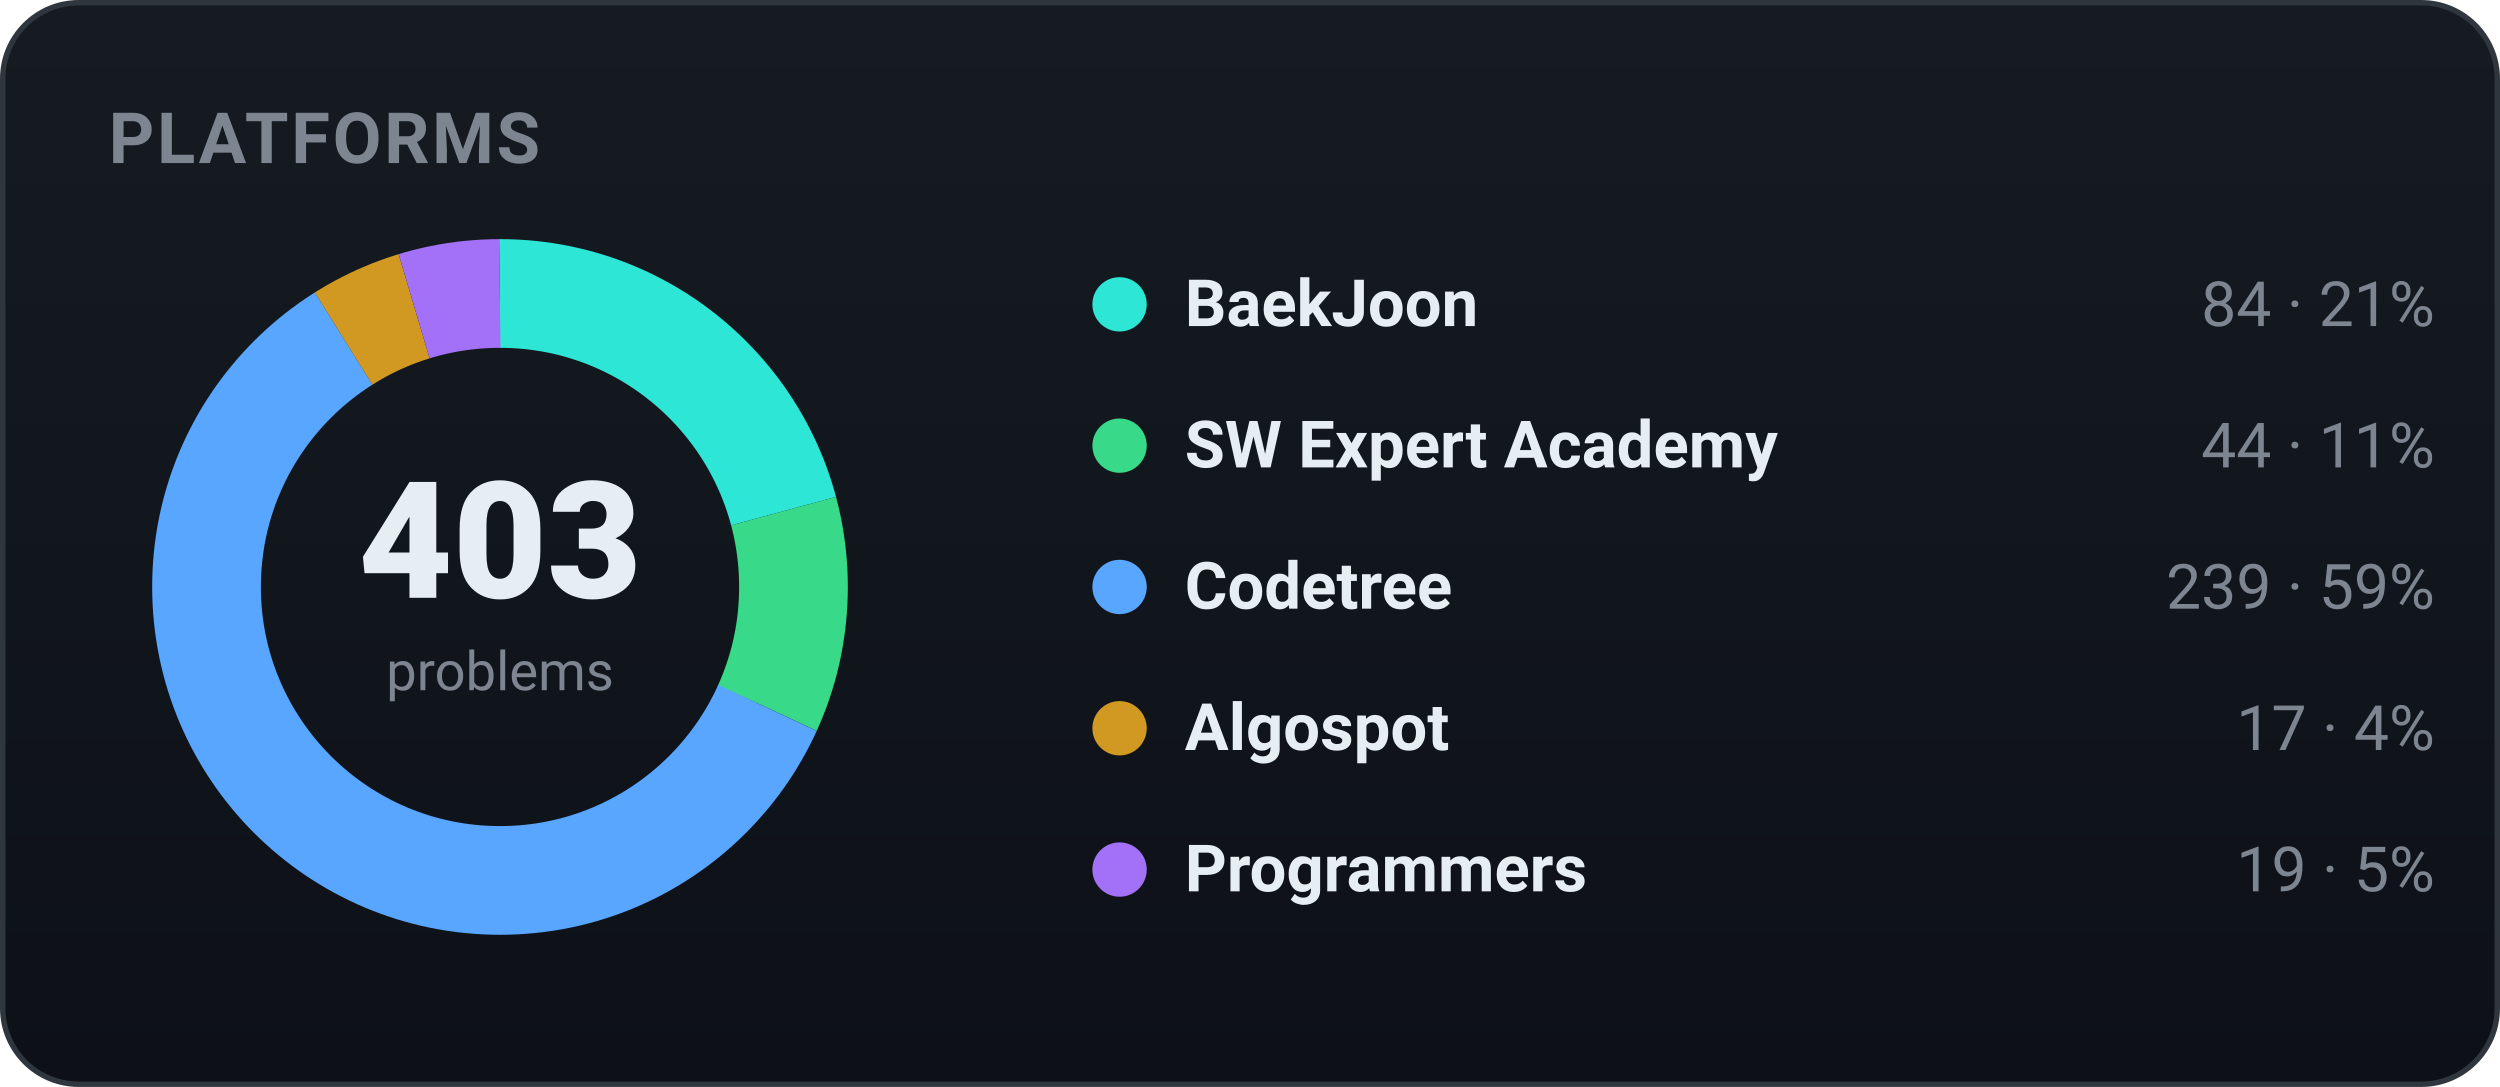
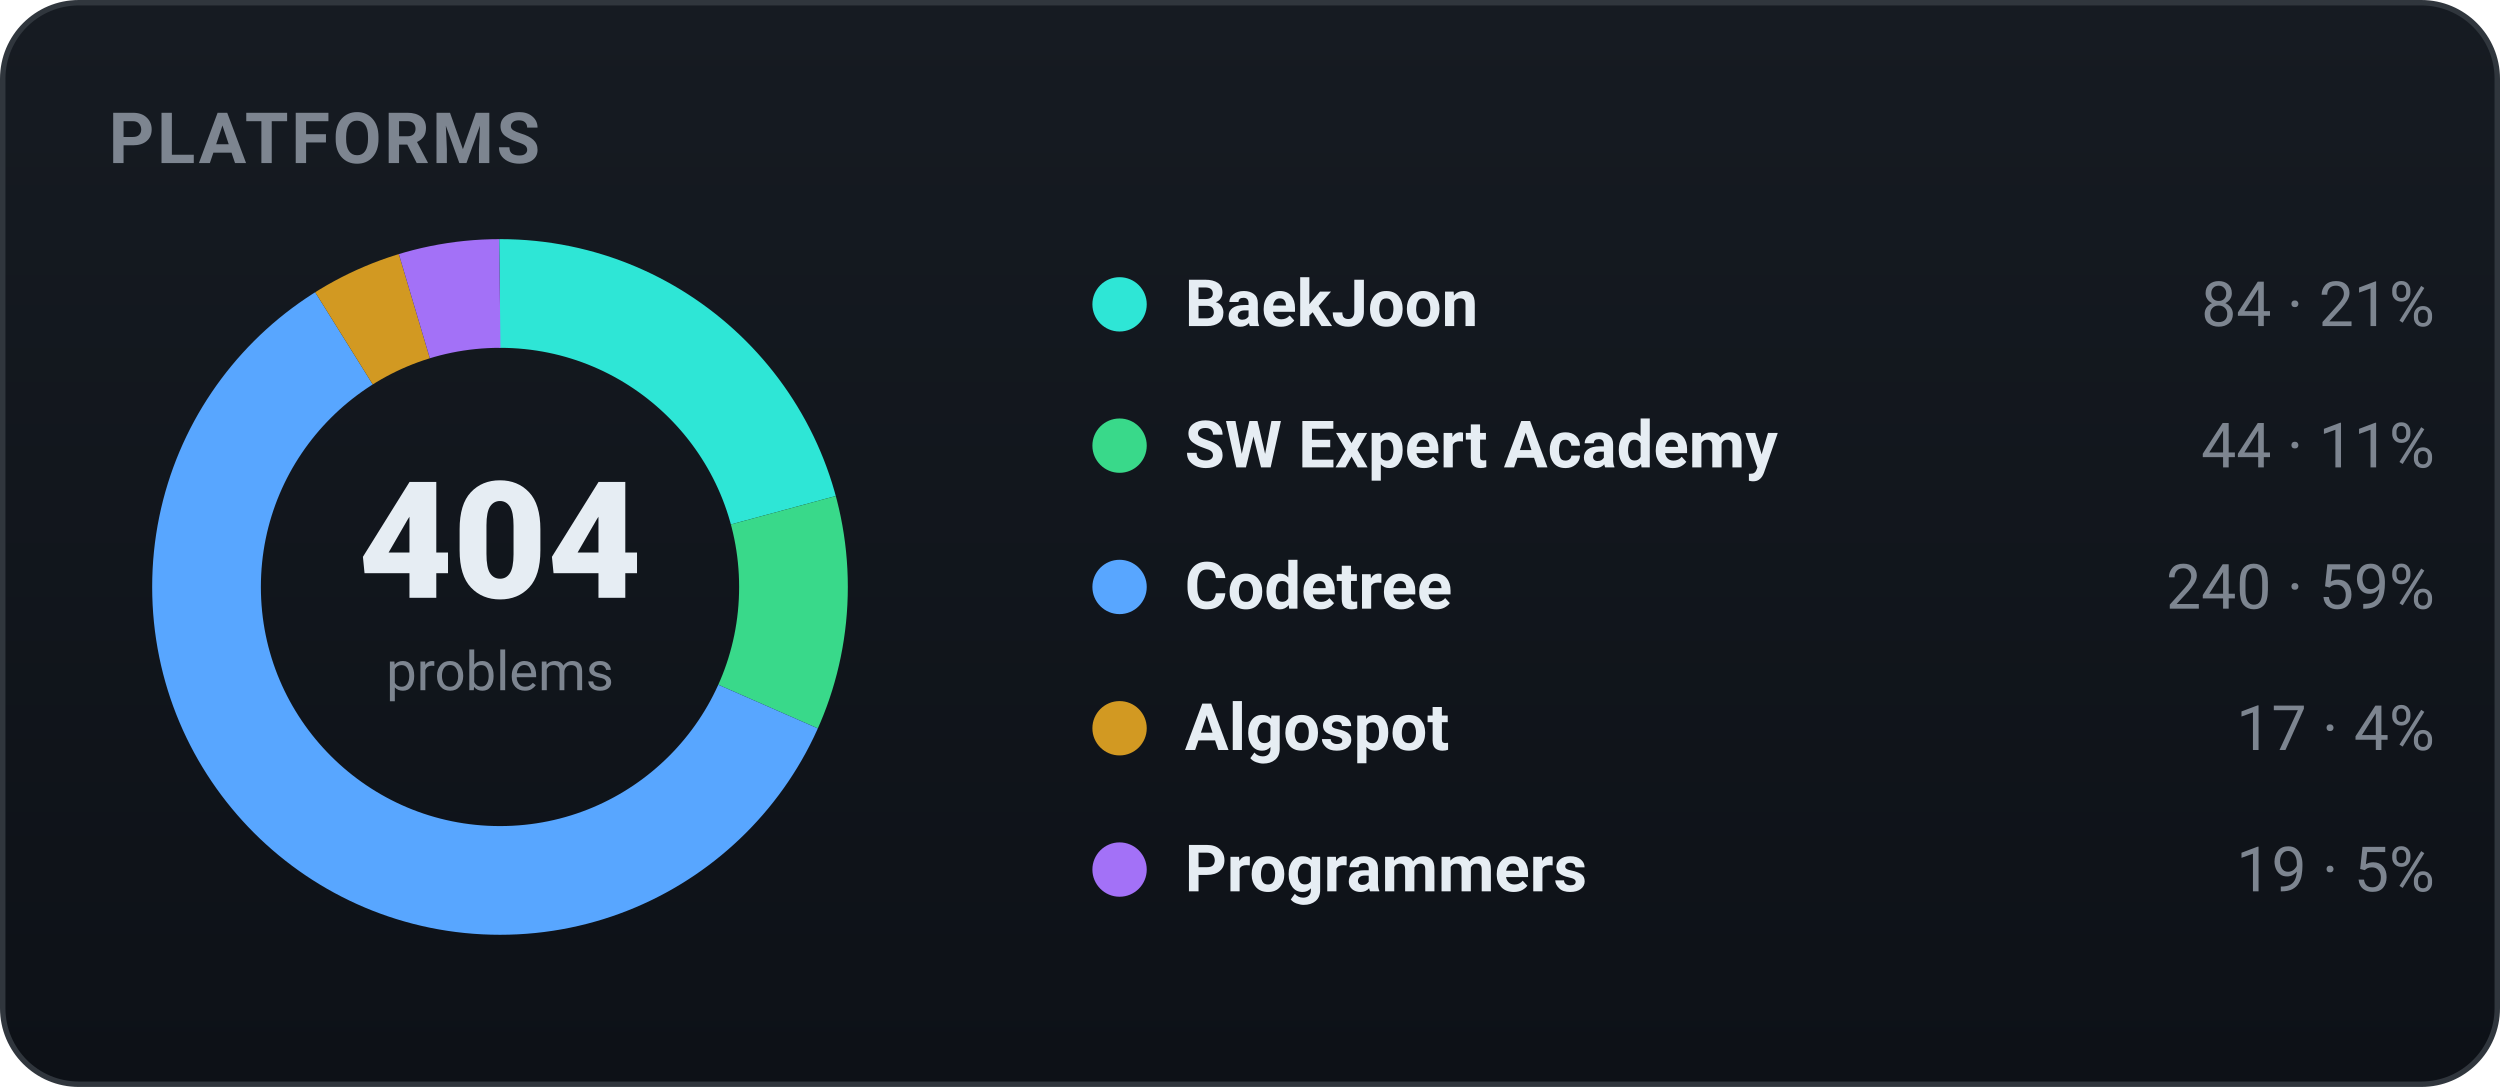
<svg xmlns="http://www.w3.org/2000/svg" width="460" height="200" viewBox="0 0 460 200" role="img" font-family="-apple-system,BlinkMacSystemFont,'Segoe UI',Roboto,'Apple SD Gothic Neo','Malgun Gothic',sans-serif">
  <defs>
    <linearGradient id="bgg" x1="0" y1="0" x2="0" y2="1">
      <stop offset="0" stop-color="#161b22" />
      <stop offset="1" stop-color="#0d1117" />
    </linearGradient>
  </defs>
  <rect x="0.5" y="0.5" width="459" height="199" rx="14" fill="url(#bgg)" stroke="#30363d" />
  <text x="20" y="30" font-family="-apple-system,BlinkMacSystemFont,'Segoe UI',Roboto,'Apple SD Gothic Neo','Malgun Gothic',sans-serif" font-size="13" font-weight="700" fill="#7d8590" letter-spacing="0.5">PLATFORMS</text>
-   <circle cx="92" cy="108" r="54" fill="none" stroke="#2ee6d6" stroke-width="20" stroke-dasharray="70.72 268.57" stroke-dashoffset="-0.00" transform="rotate(-90 92 108)" />
-   <circle cx="92" cy="108" r="54" fill="none" stroke="#39d98a" stroke-width="20" stroke-dasharray="37.04 302.25" stroke-dashoffset="-70.72" transform="rotate(-90 92 108)" />
-   <circle cx="92" cy="108" r="54" fill="none" stroke="#58a6ff" stroke-width="20" stroke-dasharray="201.22 138.07" stroke-dashoffset="-107.77" transform="rotate(-90 92 108)" />
-   <circle cx="92" cy="108" r="54" fill="none" stroke="#d29922" stroke-width="20" stroke-dasharray="14.31 324.98" stroke-dashoffset="-308.98" transform="rotate(-90 92 108)" />
-   <circle cx="92" cy="108" r="54" fill="none" stroke="#a371f7" stroke-width="20" stroke-dasharray="16.00 323.30" stroke-dashoffset="-323.30" transform="rotate(-90 92 108)" />
-   <text x="92" y="110" text-anchor="middle" font-size="30" font-weight="800" fill="#e6edf3">403</text>
+   <circle cx="92" cy="108" r="54" fill="none" stroke="#2ee6d6" stroke-width="20" stroke-dasharray="70.55 268.75" stroke-dashoffset="-0.00" transform="rotate(-90 92 108)" />
+   <circle cx="92" cy="108" r="54" fill="none" stroke="#39d98a" stroke-width="20" stroke-dasharray="36.95 302.34" stroke-dashoffset="-70.55" transform="rotate(-90 92 108)" />
+   <circle cx="92" cy="108" r="54" fill="none" stroke="#58a6ff" stroke-width="20" stroke-dasharray="201.56 137.73" stroke-dashoffset="-107.50" transform="rotate(-90 92 108)" />
+   <circle cx="92" cy="108" r="54" fill="none" stroke="#d29922" stroke-width="20" stroke-dasharray="14.28 325.01" stroke-dashoffset="-309.06" transform="rotate(-90 92 108)" />
+   <circle cx="92" cy="108" r="54" fill="none" stroke="#a371f7" stroke-width="20" stroke-dasharray="15.96 323.34" stroke-dashoffset="-323.34" transform="rotate(-90 92 108)" />
+   <text x="92" y="110" text-anchor="middle" font-size="30" font-weight="800" fill="#e6edf3">404</text>
  <text x="92" y="127" text-anchor="middle" font-size="10" fill="#7d8590">problems</text>
  <circle cx="206" cy="56" r="5" fill="#2ee6d6" />
  <text x="218" y="60" font-size="12" font-weight="600" fill="#e6edf3">BaekJoon</text>
  <text x="448" y="60" text-anchor="end" font-size="11.5" fill="#7d8590">84 · 21%</text>
  <circle cx="206" cy="82" r="5" fill="#39d98a" />
  <text x="218" y="86" font-size="12" font-weight="600" fill="#e6edf3">SW Expert Academy</text>
  <text x="448" y="86" text-anchor="end" font-size="11.5" fill="#7d8590">44 · 11%</text>
  <circle cx="206" cy="108" r="5" fill="#58a6ff" />
  <text x="218" y="112" font-size="12" font-weight="600" fill="#e6edf3">Codetree</text>
-   <text x="448" y="112" text-anchor="end" font-size="11.5" fill="#7d8590">239 · 59%</text>
+   <text x="448" y="112" text-anchor="end" font-size="11.5" fill="#7d8590">240 · 59%</text>
  <circle cx="206" cy="134" r="5" fill="#d29922" />
  <text x="218" y="138" font-size="12" font-weight="600" fill="#e6edf3">Algospot</text>
  <text x="448" y="138" text-anchor="end" font-size="11.5" fill="#7d8590">17 · 4%</text>
  <circle cx="206" cy="160" r="5" fill="#a371f7" />
  <text x="218" y="164" font-size="12" font-weight="600" fill="#e6edf3">Programmers</text>
  <text x="448" y="164" text-anchor="end" font-size="11.5" fill="#7d8590">19 · 5%</text>
</svg>
